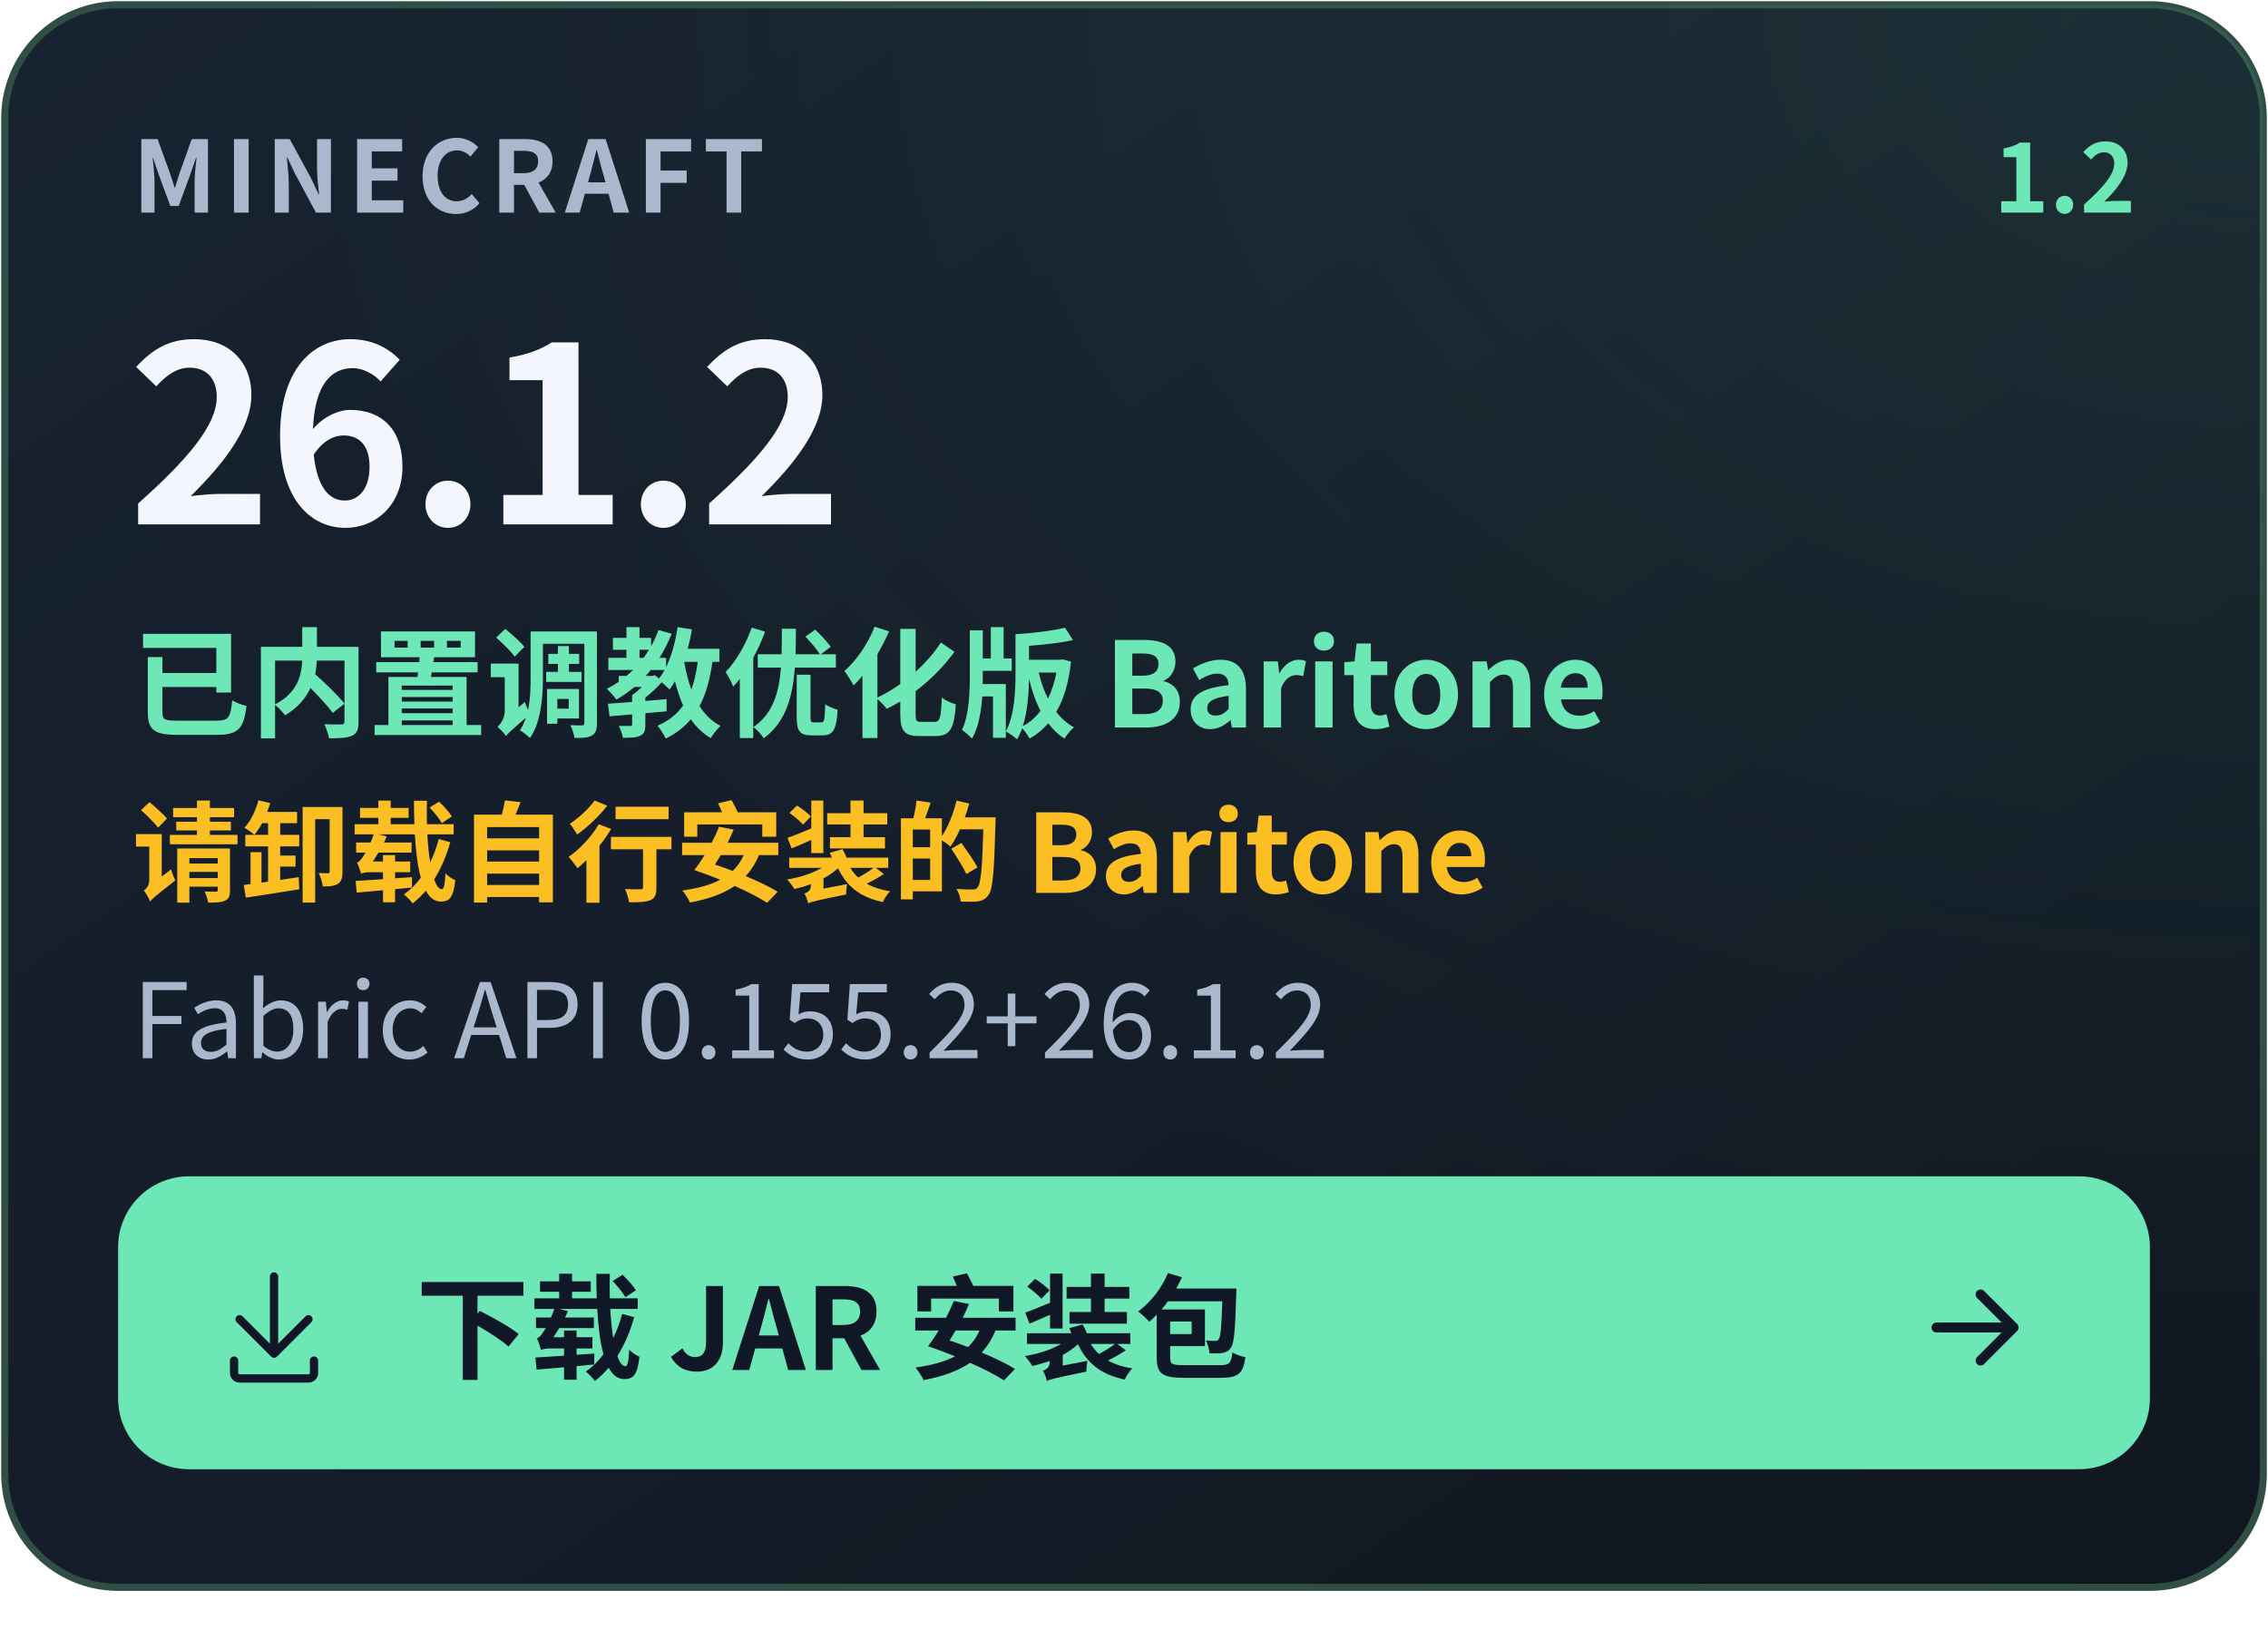
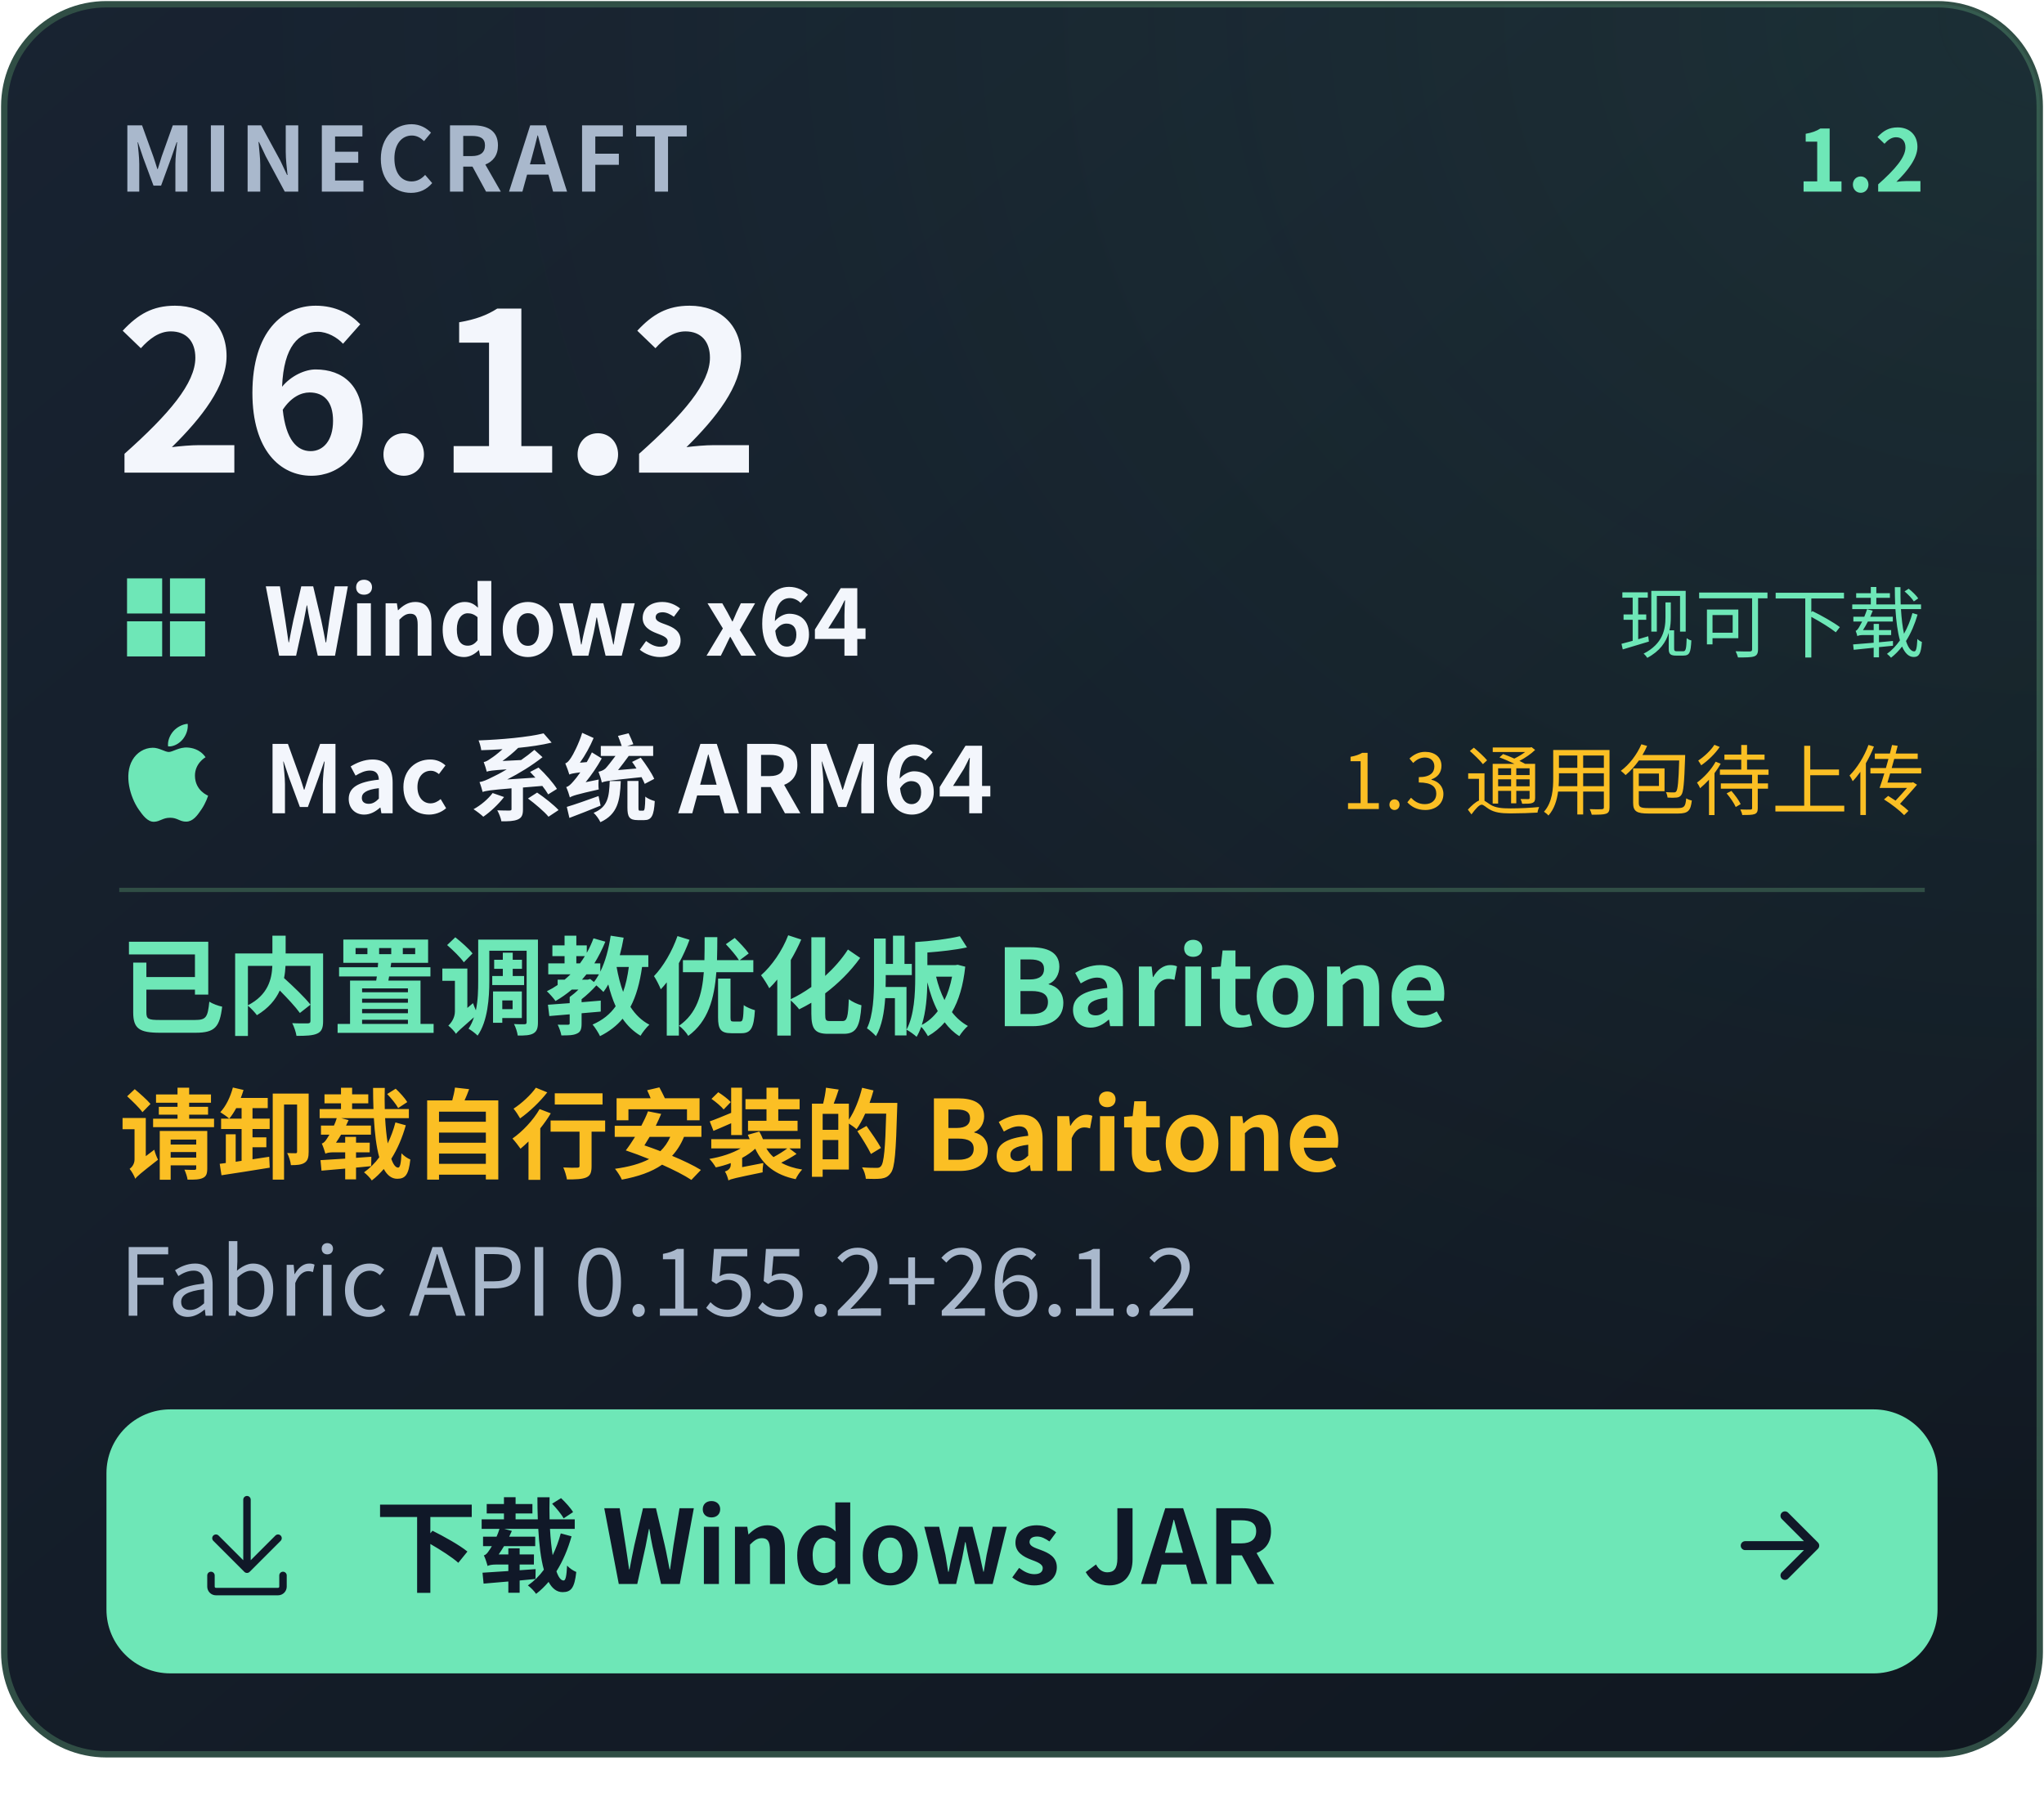
- <svg xmlns="http://www.w3.org/2000/svg" width="480" height="349" viewBox="0 0 480 349" role="img" aria-label="下载 Minecraft 26.1.2 JAR · 正式版 1.2 · 仅 Windows x64 · 已内置调教优化版 Baritone · 请卸载自行安装的 Baritone">
+ <svg xmlns="http://www.w3.org/2000/svg" width="480" height="425" viewBox="0 0 480 425" role="img" aria-label="下载 Minecraft 26.1.2 JAR · 正式版 1.2 · 仅 Windows x64 · Mac 系统 ARM64：1.3 通用包待上传 · 已内置调教优化版 Baritone · 请卸载自行安装的 Baritone">
  <defs>
    <linearGradient id="bg" x1="0" y1="0" x2="1" y2="1">
      <stop stop-color="#182331" />
      <stop offset="1" stop-color="#101720" />
    </linearGradient>
    <radialGradient id="glow" cx="100%" cy="0%" r="110%">
      <stop stop-color="#6EE7B7" stop-opacity=".09" />
      <stop offset=".8" stop-color="#6EE7B7" stop-opacity="0" />
    </radialGradient>
  </defs>
  <g font-family="Segoe UI, Microsoft YaHei, Noto Sans CJK SC, PingFang SC, Arial, sans-serif">
-     <rect x="1" y="1" width="478" height="335" rx="24" fill="url(#bg)" stroke="#304E45" stroke-width="1.5" />
-     <rect x="1" y="1" width="478" height="335" rx="24" fill="url(#glow)" />
+     <rect x="1" y="1" width="478" height="411" rx="24" fill="url(#bg)" stroke="#304E45" stroke-width="1.5" />
+     <rect x="1" y="1" width="478" height="411" rx="24" fill="url(#glow)" />
    <text x="28" y="45" font-size="21" fill="#A9B8CC" font-weight="600" letter-spacing="1.7">MINECRAFT</text>
    <text x="452" y="45" font-size="20" fill="#6EE7B7" font-weight="650" id="release-version" text-anchor="end">1.2</text>
    <text x="27" y="111" font-size="52" fill="#F3F6FC" font-weight="700" id="game-version" letter-spacing="-1">26.1.2</text>
-     <text x="28" y="154" font-size="25" fill="#6EE7B7" font-weight="600" id="download-note">已内置调教优化版 Baritone</text>
-     <text x="28" y="189" font-size="23" fill="#FBBF24" font-weight="650" id="baritone-warning">请卸载自行安装的 Baritone</text>
-     <text x="28" y="224" font-size="22" fill="#A9B8CC" font-weight="400" id="fabric-api">Fabric API  0.155.2+26.1.2</text>
-     <rect x="25" y="249" width="430" height="62" rx="15" fill="#6EE7B7" />
-     <g transform="translate(44 267) scale(1.166667)" fill="#101828">
+     <g transform="translate(28 134) scale(0.9166667)" fill="#6EE7B7">
+       <path d="M2 2h9v9H2zm11 0h9v9h-9zM2 13h9v9H2zm11 0h9v9h-9z" />
+     </g>
+     <text x="62" y="154" font-size="22" font-weight="600" fill="#F3F6FC">Windows x64</text>
+     <text x="452" y="153" text-anchor="end" font-size="18" fill="#6EE7B7">现可下载</text>
+     <g transform="translate(28 170) scale(0.9583333)" fill="#6EE7B7">
+       <path d="M12.152 6.896c-.948 0-2.415-1.078-3.96-1.04-2.04.027-3.91 1.183-4.961 3.014-2.117 3.675-.546 9.103 1.519 12.09 1.013 1.454 2.208 3.09 3.792 3.039 1.52-.065 2.09-.987 3.935-.987 1.831 0 2.35.987 3.96.948 1.637-.026 2.676-1.48 3.676-2.948 1.156-1.688 1.636-3.325 1.662-3.415-.039-.013-3.182-1.221-3.22-4.857-.026-3.04 2.48-4.494 2.597-4.559-1.429-2.09-3.623-2.324-4.39-2.376-2-.156-3.675 1.09-4.61 1.09zM15.53 3.83c.843-1.012 1.4-2.427 1.245-3.83-1.207.052-2.662.805-3.532 1.818-.78.896-1.454 2.338-1.273 3.714 1.338.104 2.715-.688 3.559-1.701" />
+     </g>
+     <text x="62" y="191" font-size="22" font-weight="600" fill="#F3F6FC">Mac 系统 ARM64</text>
+     <text x="452" y="190" text-anchor="end" font-size="18" fill="#FBBF24">1.3 通用包待上传</text>
+     <path d="M28 209H452" stroke="#304E45" />
+     <text x="28" y="241" font-size="25" fill="#6EE7B7" font-weight="600" id="download-note">已内置调教优化版 Baritone</text>
+     <text x="28" y="275" font-size="23" fill="#FBBF24" font-weight="650" id="baritone-warning">请卸载自行安装的 Baritone</text>
+     <text x="28" y="309" font-size="22" fill="#A9B8CC" font-weight="400" id="fabric-api">Fabric API  0.155.2+26.1.2</text>
+     <rect x="25" y="331" width="430" height="62" rx="15" fill="#6EE7B7" />
+     <g transform="translate(44 349) scale(1.166667)" fill="#101828">
      <path d="M4.75 17.25a.75.75 0 0 1 .75.75v2.25c0 .138.112.25.25.25h12.5a.25.25 0 0 0 .25-.25V18a.75.75 0 0 1 1.5 0v2.25A1.75 1.75 0 0 1 18.25 22H5.75A1.75 1.75 0 0 1 4 20.25V18a.75.75 0 0 1 .75-.75Z" />
      <path d="M5.22 9.97a.749.749 0 0 1 1.06 0l4.97 4.969V2.75a.75.75 0 0 1 1.5 0v12.189l4.97-4.969a.749.749 0 1 1 1.06 1.06l-6.25 6.25a.749.749 0 0 1-1.06 0l-6.25-6.25a.749.749 0 0 1 0-1.06Z" />
    </g>
-     <text x="88" y="290" font-size="24" fill="#101828" font-weight="650">下载 JAR 安装包</text>
-     <g transform="translate(404 267) scale(1.166667)" fill="none" stroke="#101828" stroke-width="1.8" stroke-linecap="round" stroke-linejoin="round">
+     <text x="88" y="372" font-size="24" fill="#101828" font-weight="650">下载 Windows JAR</text>
+     <g transform="translate(404 349) scale(1.166667)" fill="none" stroke="#101828" stroke-width="1.8" stroke-linecap="round" stroke-linejoin="round">
      <path d="M5 12h14m-6-6 6 6-6 6" />
    </g>
  </g>
</svg>
